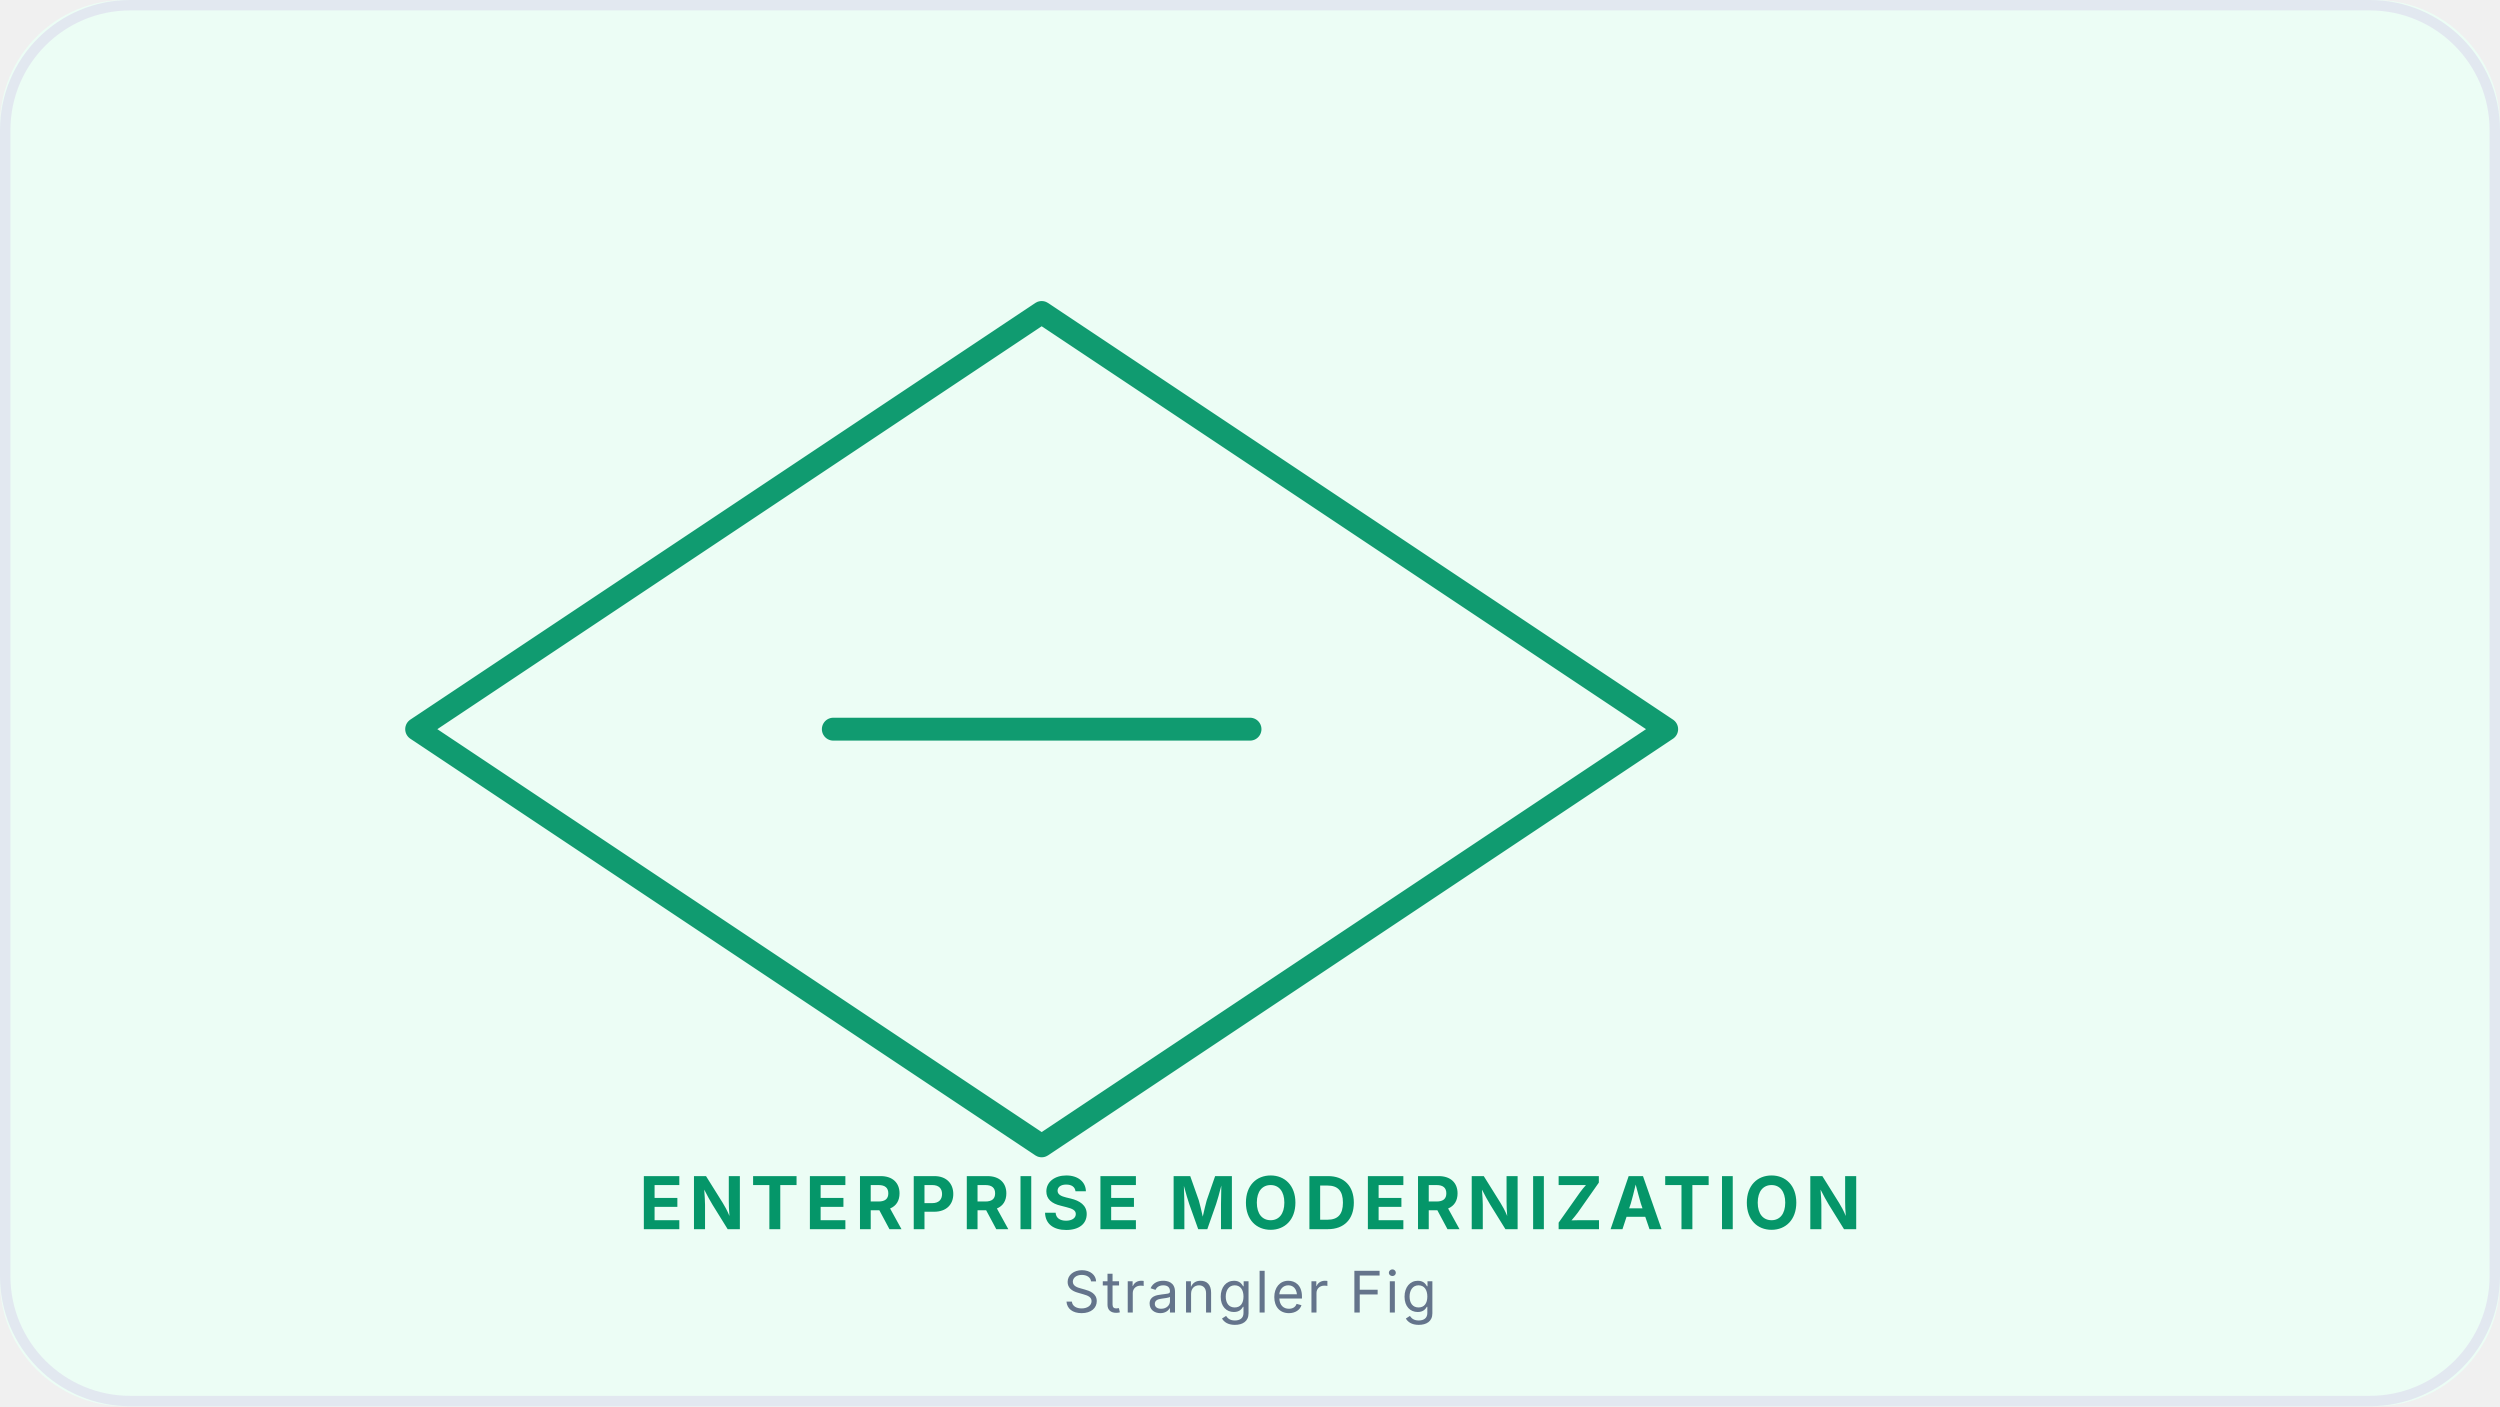
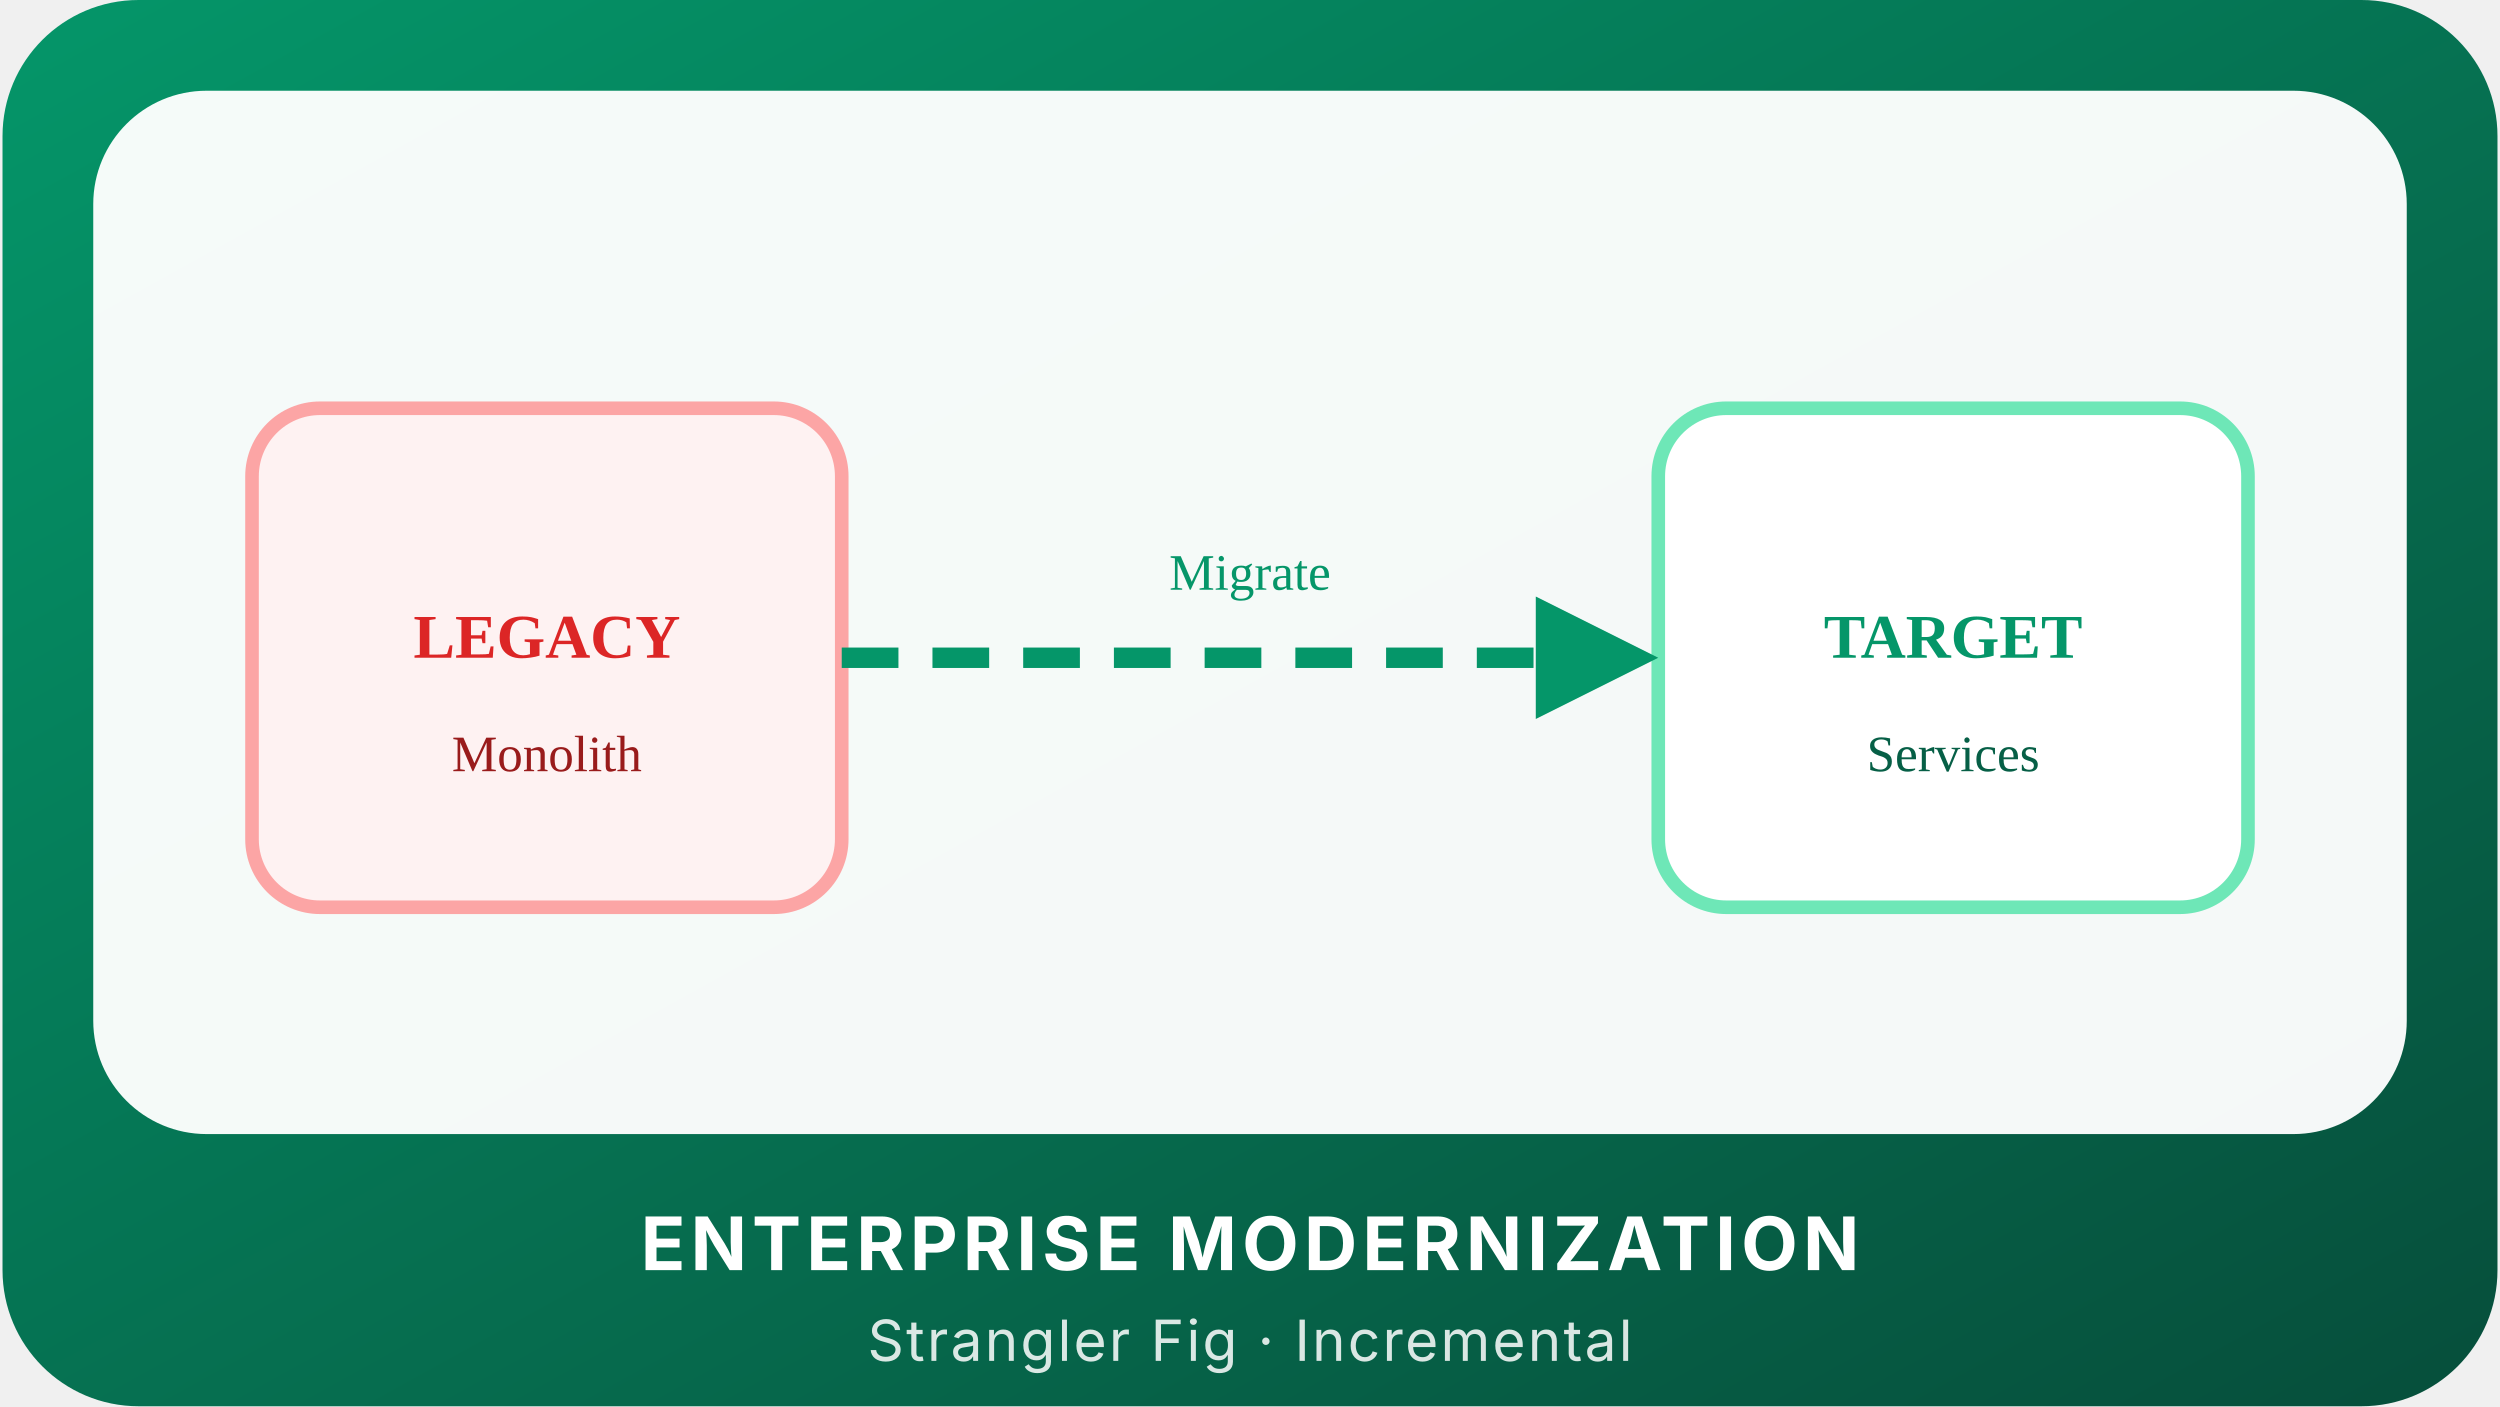
- <svg xmlns="http://www.w3.org/2000/svg" viewBox="0 0 240 135" width="1200" height="675" role="img">
-   <rect width="240" height="135" rx="12" fill="#ECFDF5" />
-   <rect x="0.5" y="0.5" width="239" height="134" rx="12" fill="none" stroke="#E2E8F0" stroke-width="1" />
-   <g fill="none" stroke="#059669" stroke-width="2.2" stroke-linecap="round" stroke-linejoin="round" opacity="0.95">
-     <path d="M 40 70 L 100 30 L 160 70 L 100 110 Z M 80 70 L 120 70" />
-   </g>
-   <text x="120" y="118" text-anchor="middle" font-family="Inter,system-ui,sans-serif" font-size="7" font-weight="700" letter-spacing="0.08em" fill="#059669">ENTERPRISE MODERNIZATION</text>
-   <text x="120" y="126" text-anchor="middle" font-family="Inter,system-ui,sans-serif" font-size="5.5" fill="#64748B" letter-spacing="0.04em">Strangler Fig</text>
+ <svg xmlns="http://www.w3.org/2000/svg" viewBox="0 0 220 124" width="1200" height="675" role="img">
+   <defs>
+     <linearGradient id="g" x1="0" y1="0" x2="1" y2="1">
+       <stop offset="0%" stop-color="#059669" />
+       <stop offset="100%" stop-color="#064E3B" />
+     </linearGradient>
+     <marker id="arrow" viewBox="0 0 6 6" refX="6" refY="3" markerWidth="6" markerHeight="6" orient="auto">
+       <path d="M0 0 L6 3 L0 6 Z" fill="#0EA5E9" />
+     </marker>
+     <marker id="arrow2" viewBox="0 0 6 6" refX="6" refY="3" markerWidth="6" markerHeight="6" orient="auto">
+       <path d="M0 0 L6 3 L0 6 Z" fill="#059669" />
+     </marker>
+   </defs>
+   <rect width="220" height="124" rx="12" fill="url(#g)" />
+   <rect x="8" y="8" width="204" height="92" rx="10" fill="white" opacity="0.96" />
+   <rect x="22" y="36" width="52" height="44" rx="6" fill="#FEF2F2" stroke="#FCA5A5" stroke-width="1.2" />
+   <text x="48" y="58" text-anchor="middle" font-size="5.5" font-weight="700" fill="#DC2626">LEGACY</text>
+   <text x="48" y="68" text-anchor="middle" font-size="4.5" fill="#991B1B">Monolith</text>
+   <rect x="146" y="36" width="52" height="44" rx="6" fill="white" stroke="#6EE7B7" stroke-width="1.2" />
+   <text x="172" y="58" text-anchor="middle" font-size="5.5" font-weight="700" fill="#059669">TARGET</text>
+   <text x="172" y="68" text-anchor="middle" font-size="4.5" fill="#065F46">Services</text>
+   <path d="M74 58 L146 58" stroke="#059669" stroke-width="1.8" stroke-dasharray="5 3" marker-end="url(#arrow2)" />
+   <text x="110" y="52" text-anchor="middle" font-size="4.5" fill="#059669">Migrate</text>
+   <text x="110" y="112" text-anchor="middle" font-family="Inter,system-ui,sans-serif" font-size="6.5" font-weight="700" letter-spacing="0.07em" fill="white">ENTERPRISE MODERNIZATION</text>
+   <text x="110" y="120" text-anchor="middle" font-family="Inter,system-ui,sans-serif" font-size="5" fill="rgba(255,255,255,0.85)" letter-spacing="0.04em">Strangler Fig · Incremental</text>
</svg>
